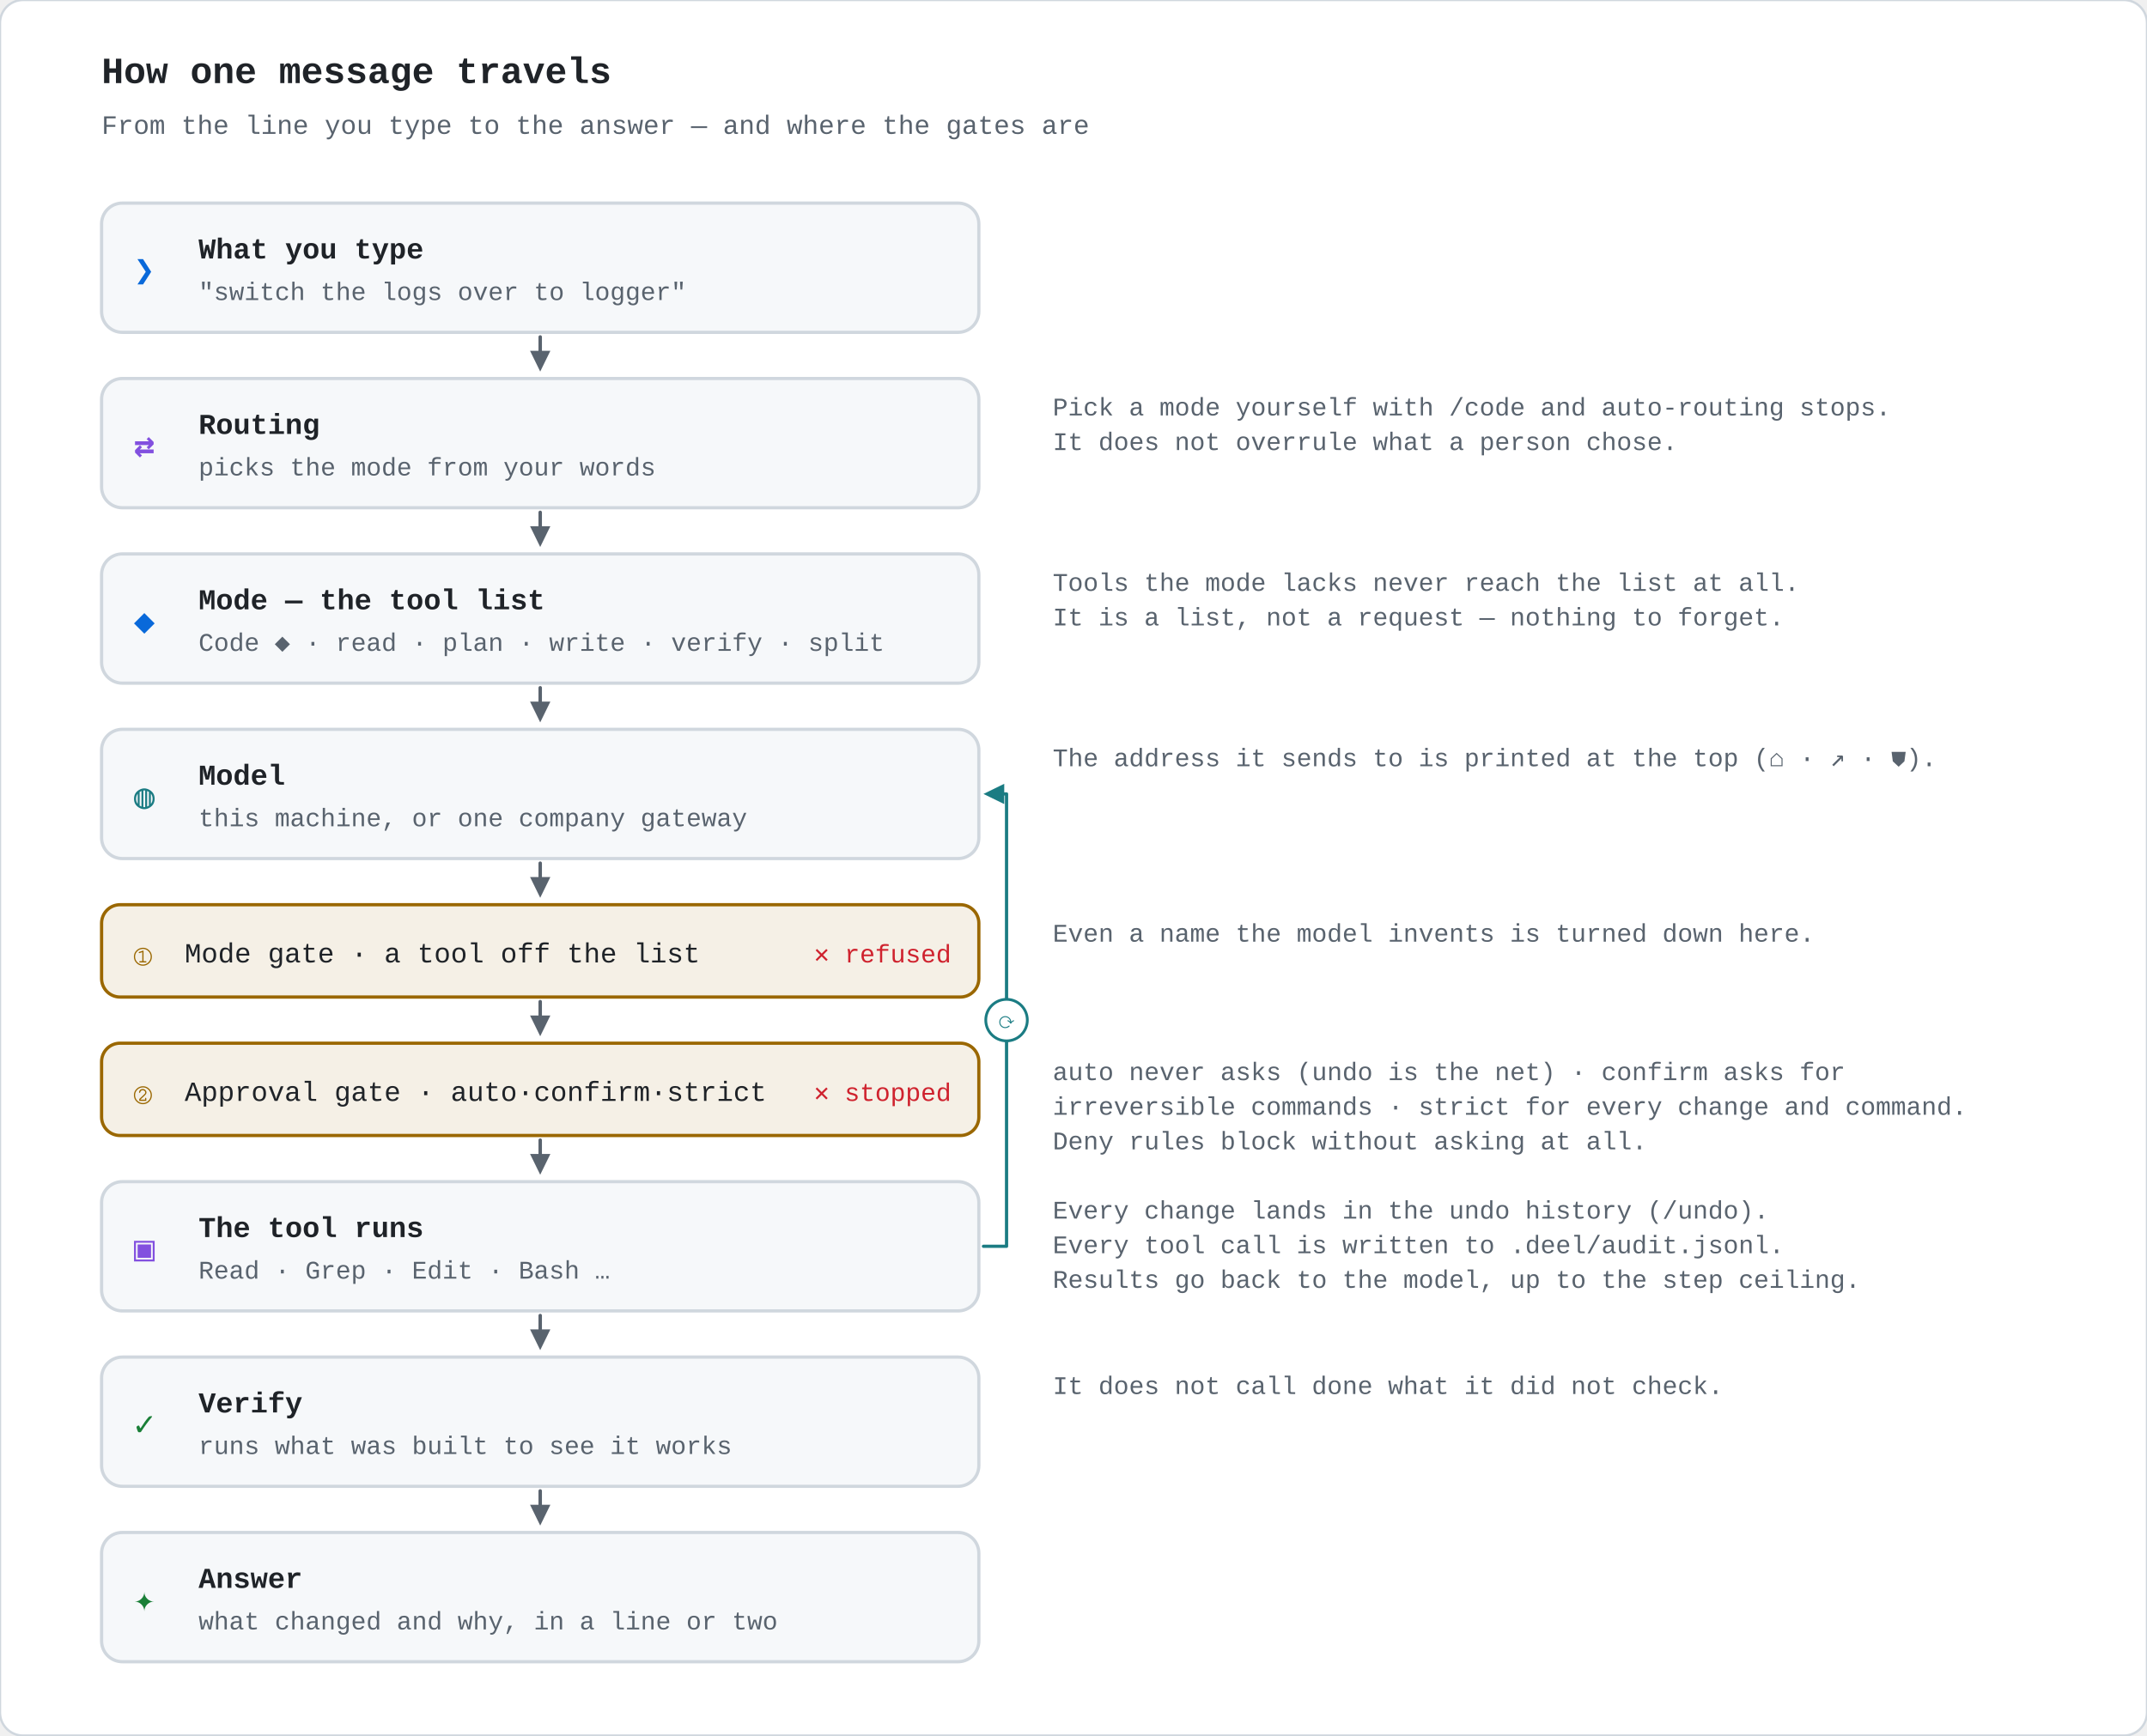
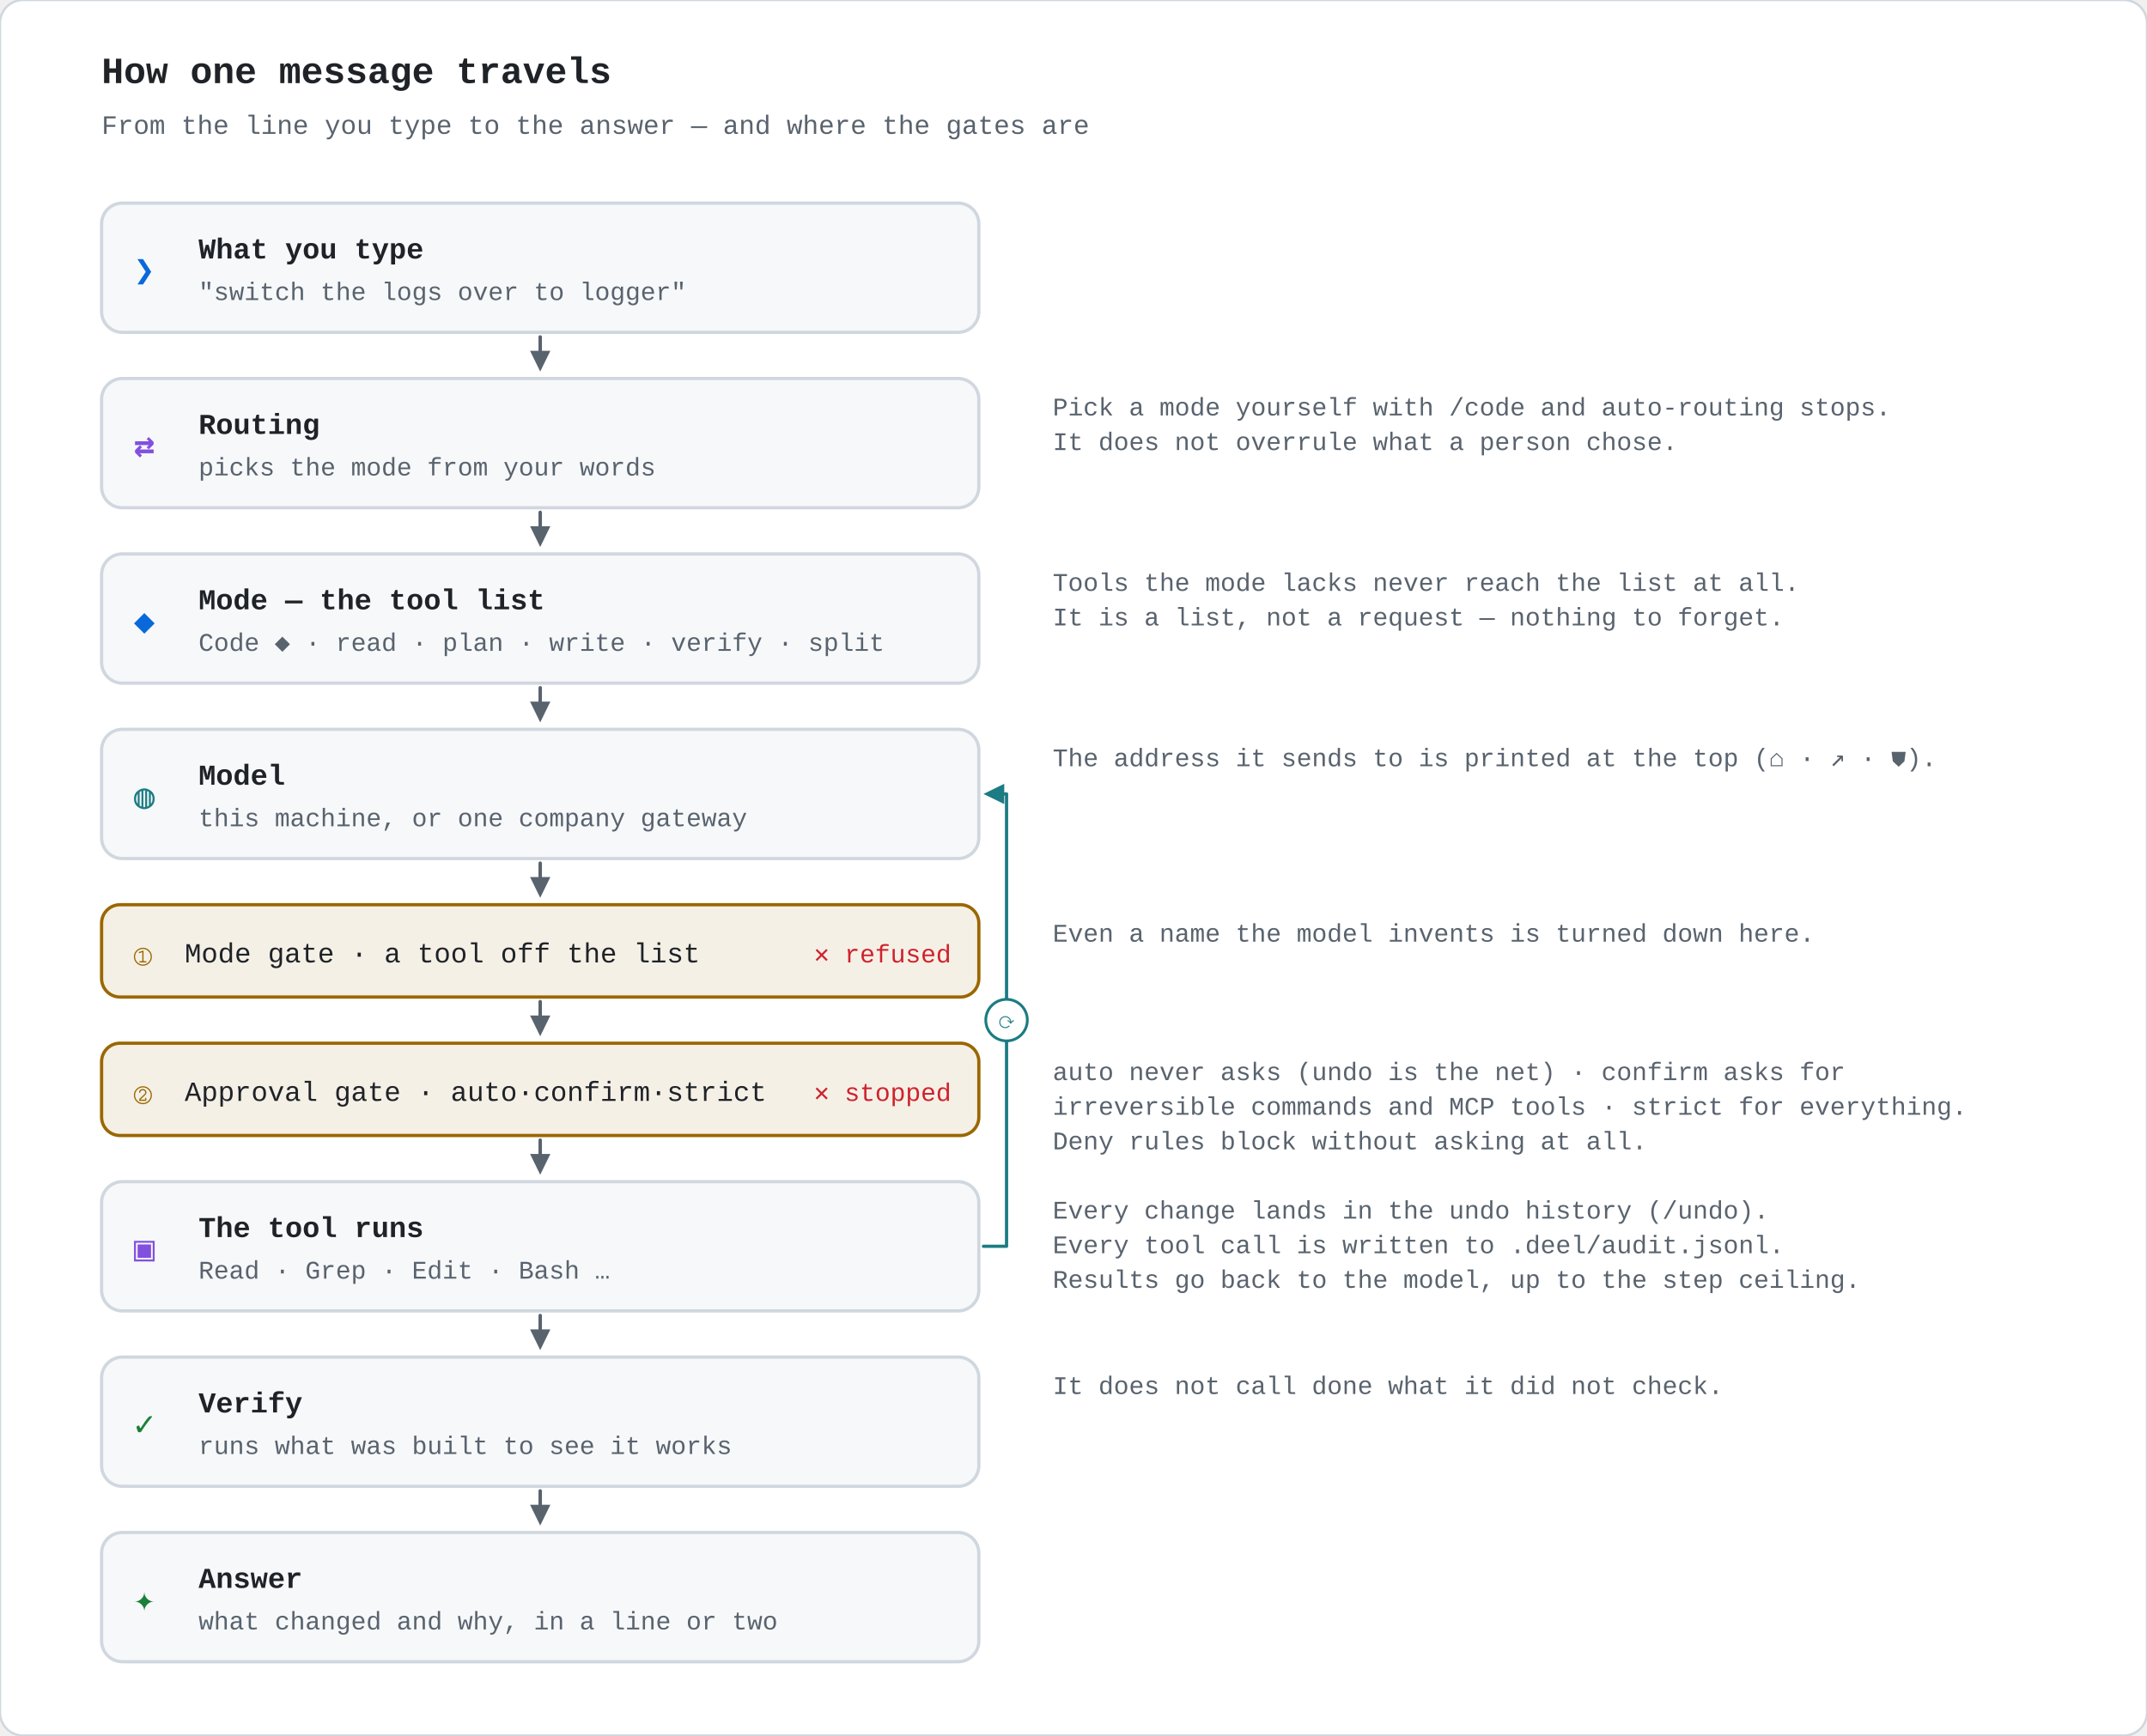
<svg xmlns="http://www.w3.org/2000/svg" width="930" height="752" viewBox="0 0 930 752" role="img" aria-label="deel — How one message travels">
  <rect width="930" height="752" rx="10" fill="#ffffff" stroke="#d0d7de" />
  <g font-family="ui-monospace,SFMono-Regular,Menlo,Consolas,'Liberation Mono',monospace">
    <text x="44.0" y="36.0" fill="#1f2328" font-size="16" font-weight="600" textLength="220.8" lengthAdjust="spacing" xml:space="preserve">How one message travels</text>
    <text x="44.0" y="58.0" fill="#59636e" font-size="11.5" textLength="427.8" lengthAdjust="spacing" xml:space="preserve">From the line you type to the answer — and where the gates are</text>
    <rect x="44.0" y="88.0" width="380.0" height="56.0" rx="9" fill="#f6f8fa" stroke="#d0d7de" stroke-width="1.4" />
    <text x="58.0" y="122.0" fill="#0969da" font-size="15" font-weight="600" textLength="9.0" lengthAdjust="spacing" xml:space="preserve">❯</text>
    <text x="86.0" y="112.0" fill="#1f2328" font-size="12.5" font-weight="600" textLength="97.5" lengthAdjust="spacing" xml:space="preserve">What you type</text>
    <text x="86.0" y="130.0" fill="#59636e" font-size="11" textLength="211.2" lengthAdjust="spacing" xml:space="preserve">"switch the logs over to logger"</text>
    <line x1="234.0" y1="146.0" x2="234.0" y2="152.0" stroke="#59636e" stroke-width="1.5" stroke-linecap="round" />
    <path d="M234.0 161.0 L229.6 152.0 L238.4 152.0 Z" fill="#59636e" />
    <rect x="44.0" y="164.0" width="380.0" height="56.0" rx="9" fill="#f6f8fa" stroke="#d0d7de" stroke-width="1.4" />
    <text x="58.0" y="198.0" fill="#8250df" font-size="15" font-weight="600" textLength="9.0" lengthAdjust="spacing" xml:space="preserve">⇄</text>
    <text x="86.0" y="188.0" fill="#1f2328" font-size="12.5" font-weight="600" textLength="52.5" lengthAdjust="spacing" xml:space="preserve">Routing</text>
    <text x="86.0" y="206.0" fill="#59636e" font-size="11" textLength="198.0" lengthAdjust="spacing" xml:space="preserve">picks the mode from your words</text>
    <line x1="234.0" y1="222.0" x2="234.0" y2="228.0" stroke="#59636e" stroke-width="1.5" stroke-linecap="round" />
    <path d="M234.0 237.0 L229.6 228.0 L238.4 228.0 Z" fill="#59636e" />
    <text x="456.0" y="180.0" fill="#59636e" font-size="11" textLength="363.0" lengthAdjust="spacing" xml:space="preserve">Pick a mode yourself with /code and auto-routing stops.</text>
    <text x="456.0" y="195.0" fill="#59636e" font-size="11" textLength="270.6" lengthAdjust="spacing" xml:space="preserve">It does not overrule what a person chose.</text>
    <rect x="44.0" y="240.0" width="380.0" height="56.0" rx="9" fill="#f6f8fa" stroke="#d0d7de" stroke-width="1.4" />
    <text x="58.0" y="274.0" fill="#0969da" font-size="15" font-weight="600" textLength="9.0" lengthAdjust="spacing" xml:space="preserve">◆</text>
    <text x="86.0" y="264.0" fill="#1f2328" font-size="12.5" font-weight="600" textLength="150.0" lengthAdjust="spacing" xml:space="preserve">Mode — the tool list</text>
    <text x="86.0" y="282.0" fill="#59636e" font-size="11" textLength="297.0" lengthAdjust="spacing" xml:space="preserve">Code ◆ · read · plan · write · verify · split</text>
    <line x1="234.0" y1="298.0" x2="234.0" y2="304.0" stroke="#59636e" stroke-width="1.5" stroke-linecap="round" />
    <path d="M234.0 313.0 L229.6 304.0 L238.4 304.0 Z" fill="#59636e" />
    <text x="456.0" y="256.0" fill="#59636e" font-size="11" textLength="323.4" lengthAdjust="spacing" xml:space="preserve">Tools the mode lacks never reach the list at all.</text>
    <text x="456.0" y="271.0" fill="#59636e" font-size="11" textLength="316.8" lengthAdjust="spacing" xml:space="preserve">It is a list, not a request — nothing to forget.</text>
    <rect x="44.0" y="316.0" width="380.0" height="56.0" rx="9" fill="#f6f8fa" stroke="#d0d7de" stroke-width="1.4" />
    <text x="58.0" y="350.0" fill="#1b7c83" font-size="15" font-weight="600" textLength="9.0" lengthAdjust="spacing" xml:space="preserve">◍</text>
    <text x="86.0" y="340.0" fill="#1f2328" font-size="12.5" font-weight="600" textLength="37.5" lengthAdjust="spacing" xml:space="preserve">Model</text>
    <text x="86.0" y="358.0" fill="#59636e" font-size="11" textLength="237.6" lengthAdjust="spacing" xml:space="preserve">this machine, or one company gateway</text>
    <line x1="234.0" y1="374.0" x2="234.0" y2="380.0" stroke="#59636e" stroke-width="1.5" stroke-linecap="round" />
    <path d="M234.0 389.0 L229.6 380.0 L238.4 380.0 Z" fill="#59636e" />
    <text x="456.0" y="332.0" fill="#59636e" font-size="11" textLength="382.8" lengthAdjust="spacing" xml:space="preserve">The address it sends to is printed at the top (⌂ · ↗ · ⛊).</text>
    <rect x="44.0" y="392.0" width="380.0" height="40.0" rx="8" fill="#9a6700" fill-opacity="0.1" stroke="#9a6700" stroke-width="1.4" />
    <text x="58.0" y="417.0" fill="#9a6700" font-size="13" font-weight="600" textLength="7.8" lengthAdjust="spacing" xml:space="preserve">①</text>
    <text x="80.0" y="417.0" fill="#1f2328" font-size="12" textLength="223.2" lengthAdjust="spacing" xml:space="preserve">Mode gate · a tool off the list</text>
    <text x="352.6" y="417.0" fill="#cf222e" font-size="11" textLength="59.4" lengthAdjust="spacing" xml:space="preserve">✕ refused</text>
    <line x1="234.0" y1="434.0" x2="234.0" y2="440.0" stroke="#59636e" stroke-width="1.5" stroke-linecap="round" />
    <path d="M234.0 449.0 L229.6 440.0 L238.4 440.0 Z" fill="#59636e" />
    <text x="456.0" y="408.0" fill="#59636e" font-size="11" textLength="330.0" lengthAdjust="spacing" xml:space="preserve">Even a name the model invents is turned down here.</text>
    <rect x="44.0" y="452.0" width="380.0" height="40.0" rx="8" fill="#9a6700" fill-opacity="0.1" stroke="#9a6700" stroke-width="1.4" />
    <text x="58.0" y="477.0" fill="#9a6700" font-size="13" font-weight="600" textLength="7.8" lengthAdjust="spacing" xml:space="preserve">②</text>
    <text x="80.0" y="477.0" fill="#1f2328" font-size="12" textLength="252.0" lengthAdjust="spacing" xml:space="preserve">Approval gate · auto·confirm·strict</text>
    <text x="352.6" y="477.0" fill="#cf222e" font-size="11" textLength="59.4" lengthAdjust="spacing" xml:space="preserve">✕ stopped</text>
    <line x1="234.0" y1="494.0" x2="234.0" y2="500.0" stroke="#59636e" stroke-width="1.5" stroke-linecap="round" />
    <path d="M234.0 509.0 L229.6 500.0 L238.4 500.0 Z" fill="#59636e" />
    <text x="456.0" y="468.0" fill="#59636e" font-size="11" textLength="343.2" lengthAdjust="spacing" xml:space="preserve">auto never asks (undo is the net) · confirm asks for</text>
-     <text x="456.0" y="483.0" fill="#59636e" font-size="11" textLength="396.0" lengthAdjust="spacing" xml:space="preserve">irreversible commands · strict for every change and command.</text>
+     <text x="456.0" y="483.0" fill="#59636e" font-size="11" textLength="396.0" lengthAdjust="spacing" xml:space="preserve">irreversible commands and MCP tools · strict for everything.</text>
    <text x="456.0" y="498.0" fill="#59636e" font-size="11" textLength="257.4" lengthAdjust="spacing" xml:space="preserve">Deny rules block without asking at all.</text>
    <rect x="44.0" y="512.0" width="380.0" height="56.0" rx="9" fill="#f6f8fa" stroke="#d0d7de" stroke-width="1.4" />
    <text x="58.0" y="546.0" fill="#8250df" font-size="15" font-weight="600" textLength="9.0" lengthAdjust="spacing" xml:space="preserve">▣</text>
    <text x="86.0" y="536.0" fill="#1f2328" font-size="12.5" font-weight="600" textLength="97.5" lengthAdjust="spacing" xml:space="preserve">The tool runs</text>
    <text x="86.0" y="554.0" fill="#59636e" font-size="11" textLength="178.2" lengthAdjust="spacing" xml:space="preserve">Read · Grep · Edit · Bash …</text>
    <line x1="234.0" y1="570.0" x2="234.0" y2="576.0" stroke="#59636e" stroke-width="1.5" stroke-linecap="round" />
    <path d="M234.0 585.0 L229.6 576.0 L238.4 576.0 Z" fill="#59636e" />
    <text x="456.0" y="528.0" fill="#59636e" font-size="11" textLength="310.2" lengthAdjust="spacing" xml:space="preserve">Every change lands in the undo history (/undo).</text>
    <text x="456.0" y="543.0" fill="#59636e" font-size="11" textLength="316.8" lengthAdjust="spacing" xml:space="preserve">Every tool call is written to .deel/audit.jsonl.</text>
    <text x="456.0" y="558.0" fill="#59636e" font-size="11" textLength="349.8" lengthAdjust="spacing" xml:space="preserve">Results go back to the model, up to the step ceiling.</text>
    <rect x="44.0" y="588.0" width="380.0" height="56.0" rx="9" fill="#f6f8fa" stroke="#d0d7de" stroke-width="1.4" />
    <text x="58.0" y="622.0" fill="#1a7f37" font-size="15" font-weight="600" textLength="9.0" lengthAdjust="spacing" xml:space="preserve">✓</text>
    <text x="86.0" y="612.0" fill="#1f2328" font-size="12.5" font-weight="600" textLength="45.0" lengthAdjust="spacing" xml:space="preserve">Verify</text>
    <text x="86.0" y="630.0" fill="#59636e" font-size="11" textLength="231.0" lengthAdjust="spacing" xml:space="preserve">runs what was built to see it works</text>
    <line x1="234.0" y1="646.0" x2="234.0" y2="652.0" stroke="#59636e" stroke-width="1.5" stroke-linecap="round" />
    <path d="M234.0 661.0 L229.6 652.0 L238.4 652.0 Z" fill="#59636e" />
    <text x="456.0" y="604.0" fill="#59636e" font-size="11" textLength="290.4" lengthAdjust="spacing" xml:space="preserve">It does not call done what it did not check.</text>
    <rect x="44.0" y="664.0" width="380.0" height="56.0" rx="9" fill="#f6f8fa" stroke="#d0d7de" stroke-width="1.4" />
    <text x="58.0" y="698.0" fill="#1a7f37" font-size="15" font-weight="600" textLength="9.0" lengthAdjust="spacing" xml:space="preserve">✦</text>
    <text x="86.0" y="688.0" fill="#1f2328" font-size="12.5" font-weight="600" textLength="45.0" lengthAdjust="spacing" xml:space="preserve">Answer</text>
    <text x="86.0" y="706.0" fill="#59636e" font-size="11" textLength="250.8" lengthAdjust="spacing" xml:space="preserve">what changed and why, in a line or two</text>
    <path d="M426.0 540.0 L436.0 540.0 L436.0 344.0 L435.0 344.0" fill="none" stroke="#1b7c83" stroke-width="1.4" stroke-linejoin="round" stroke-linecap="round" />
    <path d="M426.0 344.0 L435.0 339.6 L435.0 348.4 Z" fill="#1b7c83" />
    <circle cx="436" cy="442.0" r="9" fill="#ffffff" stroke="#1b7c83" stroke-width="1.2" />
    <text x="432.7" y="446.0" fill="#1b7c83" font-size="11" textLength="6.6" lengthAdjust="spacing" xml:space="preserve">⟳</text>
  </g>
</svg>
